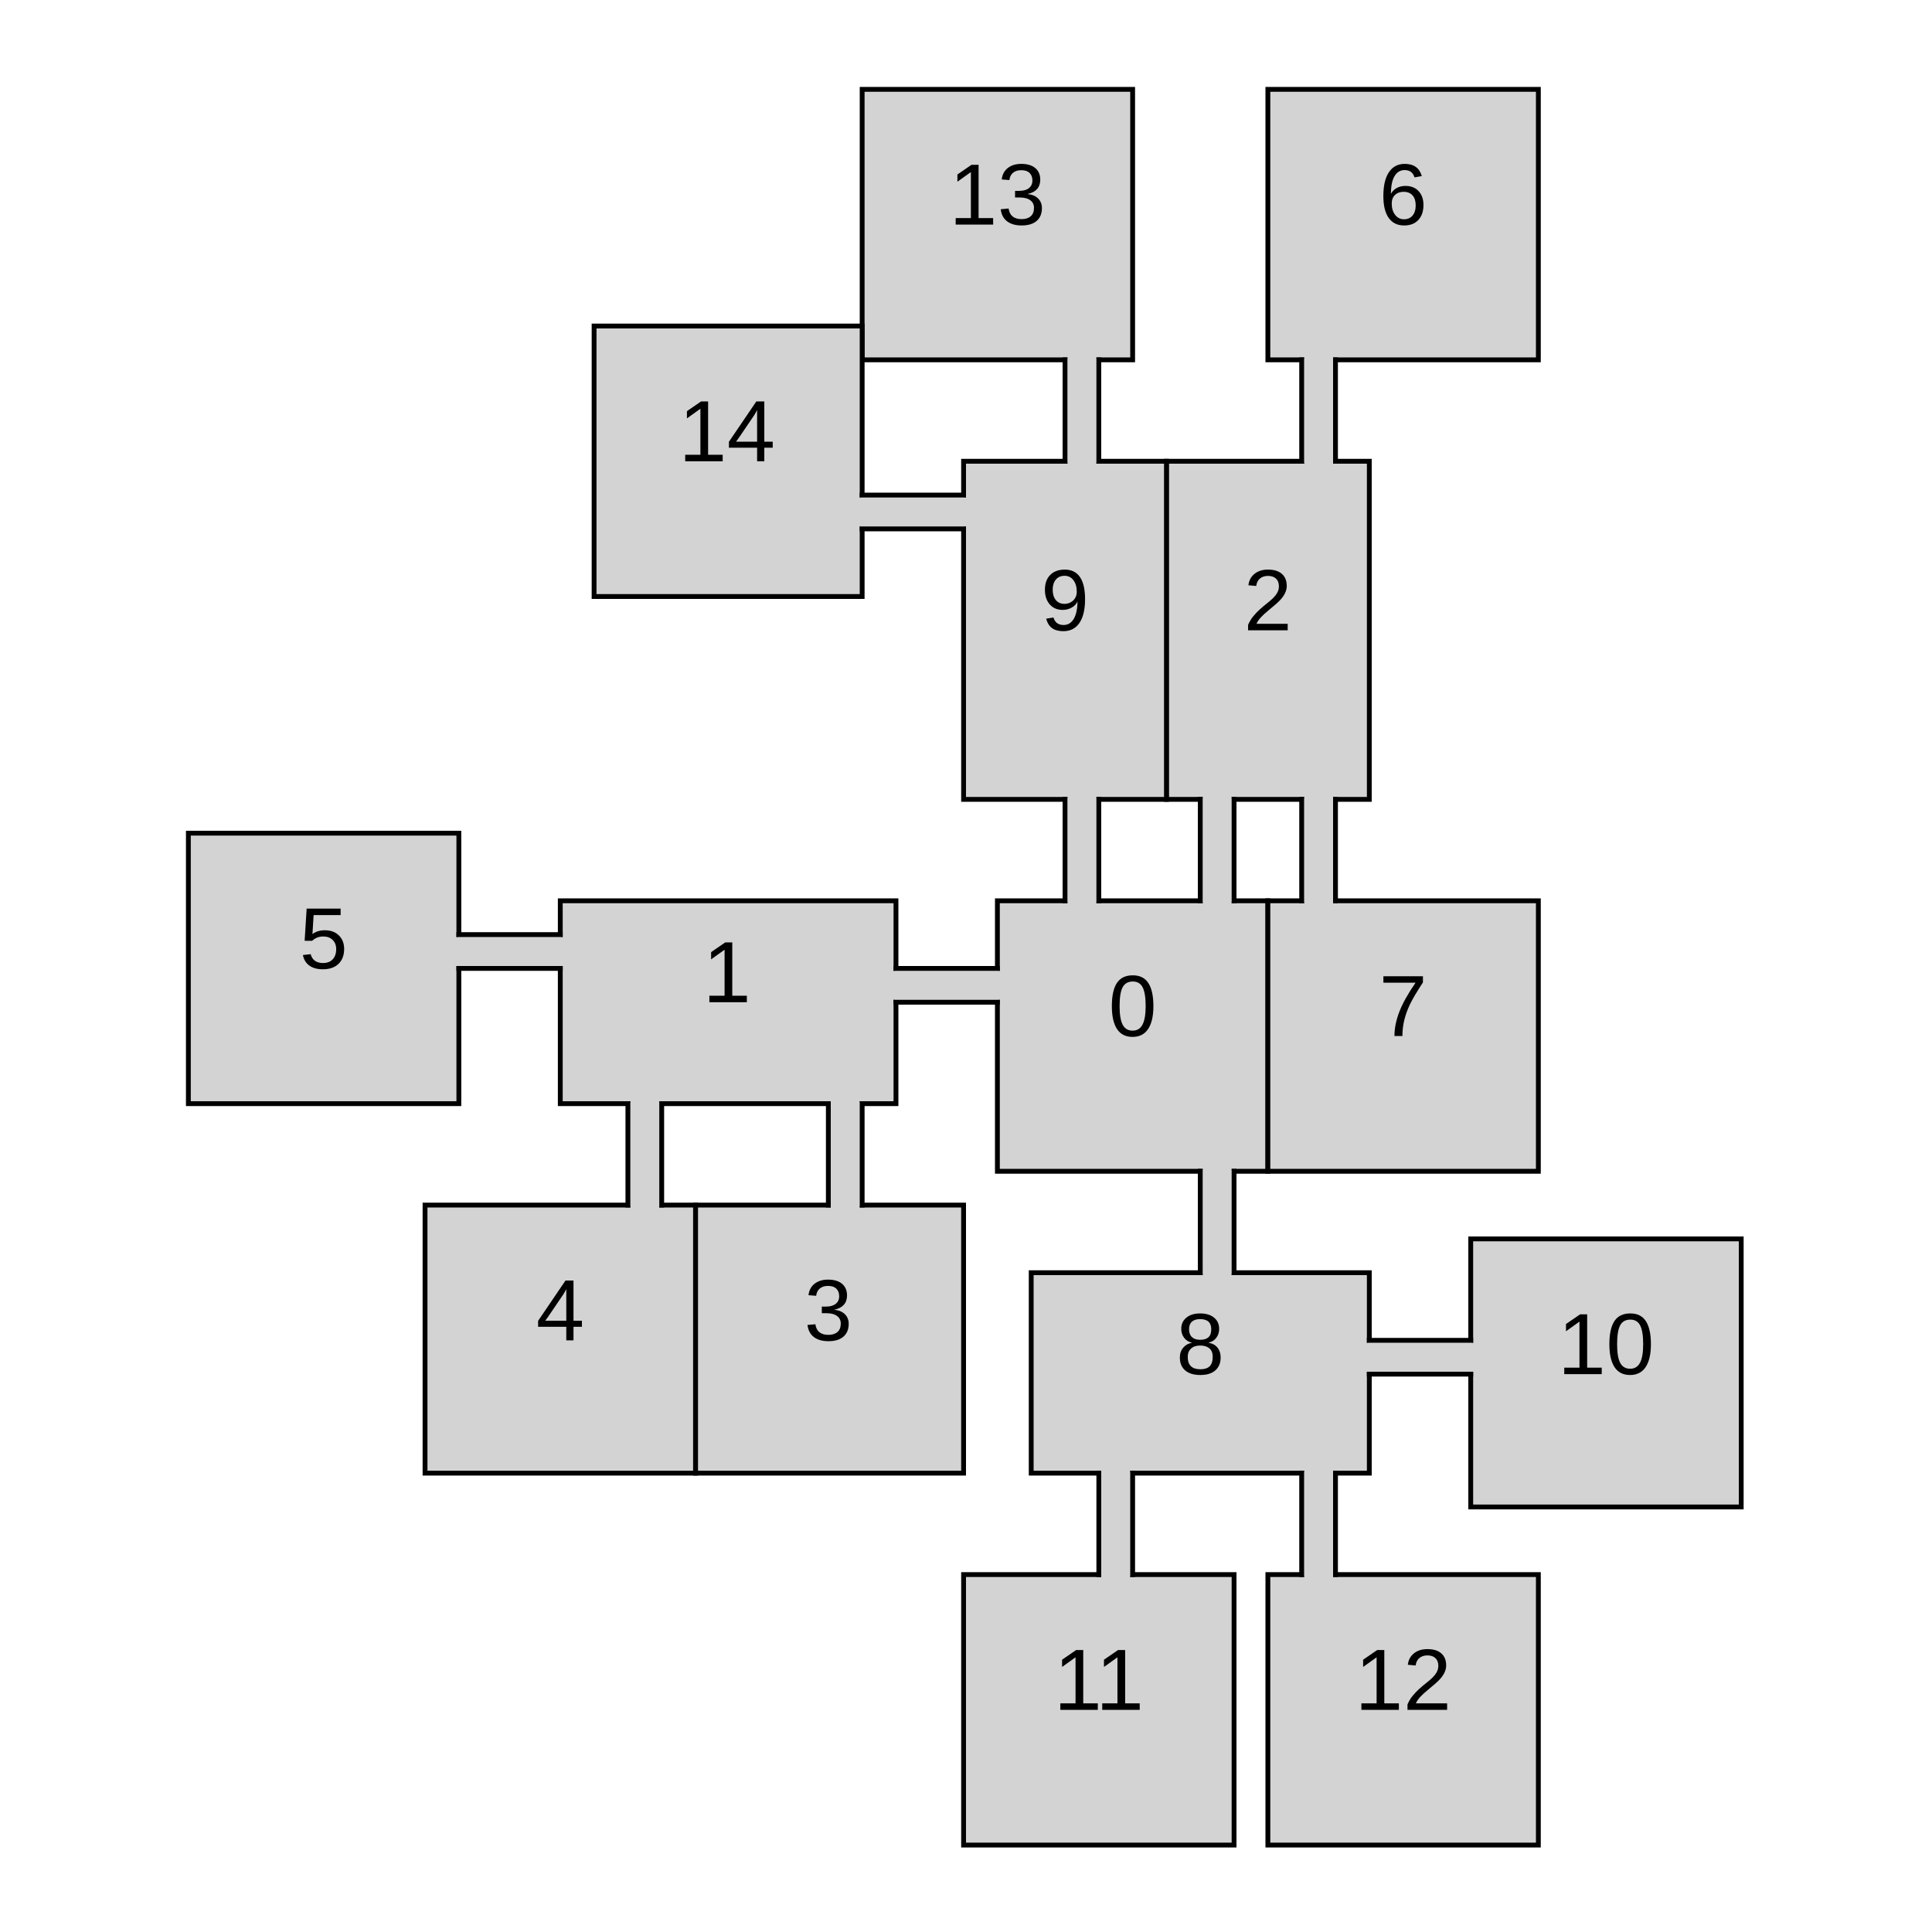
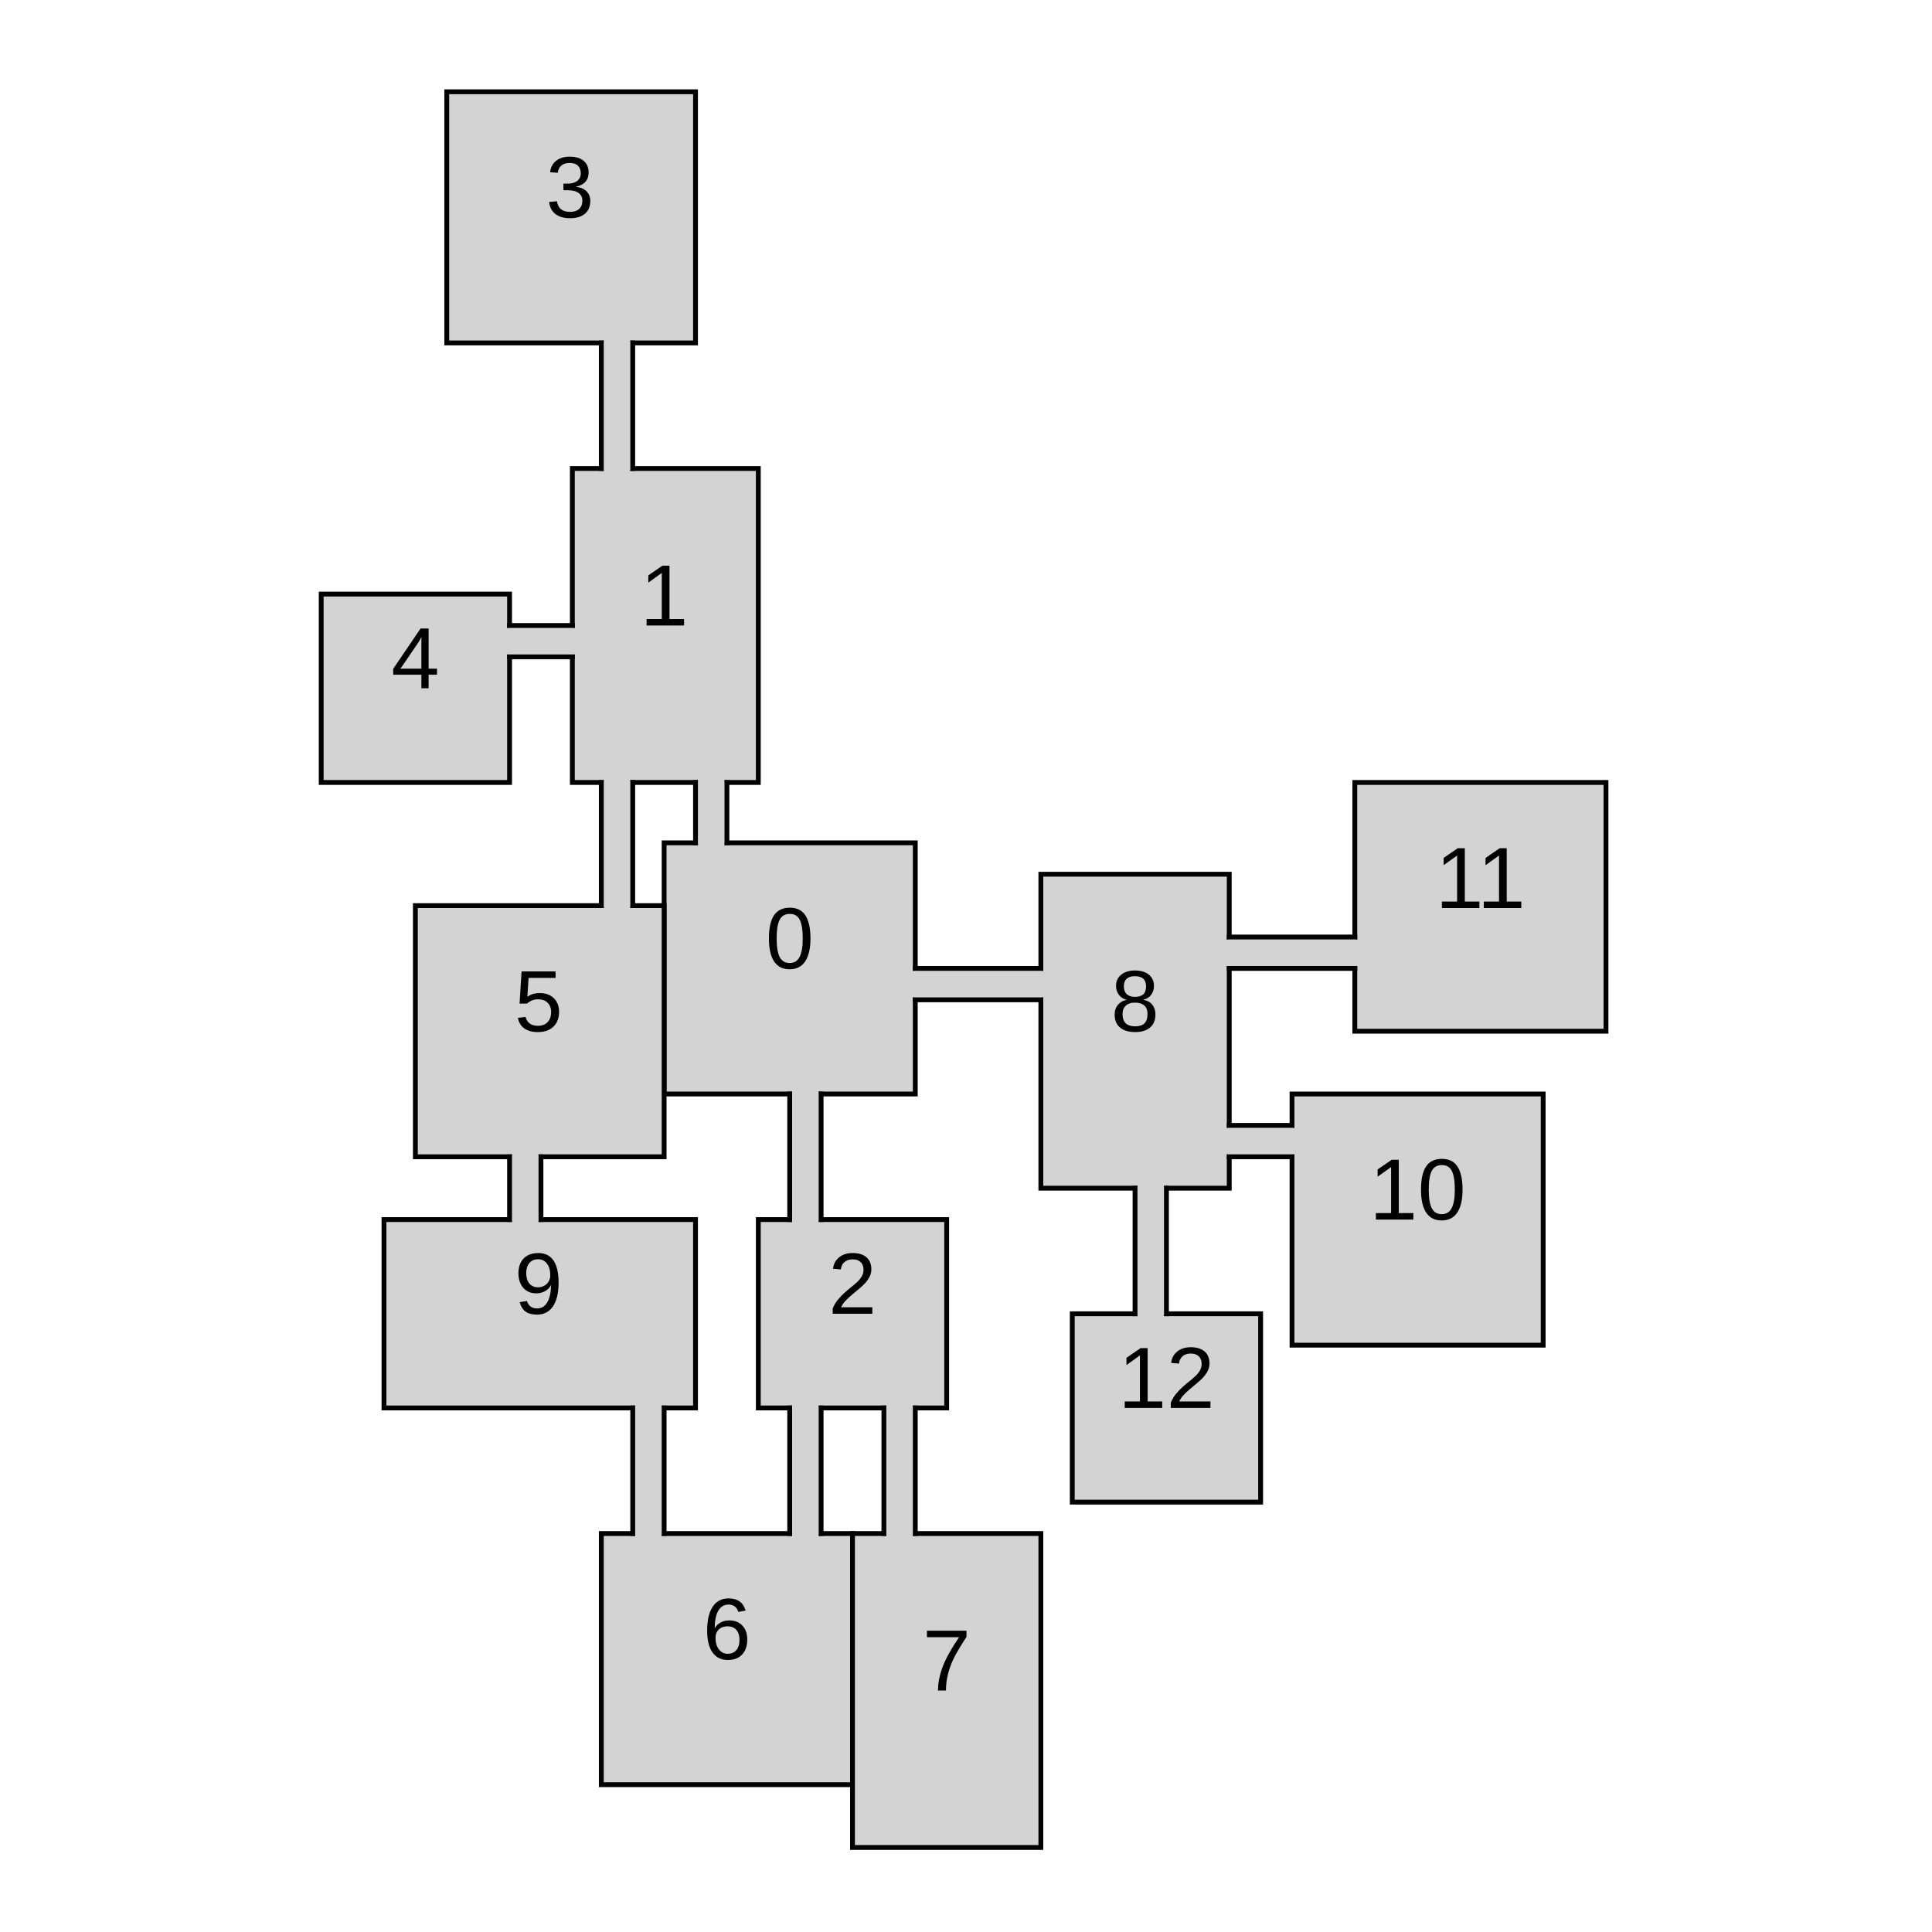
<svg xmlns="http://www.w3.org/2000/svg" viewBox="0 0 800 800">
-   <polygon points="413,373 525,373 525,485 413,485 " style="fill:rgb(211,211,211);stroke:rgb(211,211,211)" />
-   <path d="M 497 485 L 413 485 L 413 415 M 413 401 L 413 373 L 441 373 M 455 373 L 497 373 M 511 373 L 525 373 L 525 485 L 511 485 M 497 485 " fill="none" stroke="black" stroke-linecap="square" stroke-width="2" />
-   <text x="469" y="429" alignment-baseline="middle" text-anchor="middle" style="font-family: arial;" font-size="36">0</text>
-   <polygon points="232,373 371,373 371,457 232,457 " style="fill:rgb(211,211,211);stroke:rgb(211,211,211)" />
-   <path d="M 260 457 L 232 457 L 232 401 M 232 387 L 232 373 L 371 373 L 371 401 M 371 415 L 371 457 L 357 457 M 343 457 L 274 457 M 260 457 " fill="none" stroke="black" stroke-linecap="square" stroke-width="2" />
-   <text x="301" y="415" alignment-baseline="middle" text-anchor="middle" style="font-family: arial;" font-size="36">1</text>
-   <polygon points="483,331 483,191 567,191 567,331 " style="fill:rgb(211,211,211);stroke:rgb(211,211,211)" />
-   <path d="M 567 191 L 567 331 L 553 331 M 539 331 L 511 331 M 497 331 L 483 331 L 483 191 L 539 191 M 553 191 L 567 191 " fill="none" stroke="black" stroke-linecap="square" stroke-width="2" />
-   <text x="525" y="261" alignment-baseline="middle" text-anchor="middle" style="font-family: arial;" font-size="36">2</text>
-   <polygon points="288,499 399,499 399,610 288,610 " style="fill:rgb(211,211,211);stroke:rgb(211,211,211)" />
-   <path d="M 399 610 L 288 610 L 288 499 L 343 499 M 357 499 L 399 499 L 399 610 " fill="none" stroke="black" stroke-linecap="square" stroke-width="2" />
-   <text x="343" y="555" alignment-baseline="middle" text-anchor="middle" style="font-family: arial;" font-size="36">3</text>
-   <polygon points="176,499 288,499 288,610 176,610 " style="fill:rgb(211,211,211);stroke:rgb(211,211,211)" />
-   <path d="M 288 610 L 176 610 L 176 499 L 260 499 M 274 499 L 288 499 L 288 610 " fill="none" stroke="black" stroke-linecap="square" stroke-width="2" />
-   <text x="232" y="555" alignment-baseline="middle" text-anchor="middle" style="font-family: arial;" font-size="36">4</text>
-   <polygon points="78,345 190,345 190,457 78,457 " style="fill:rgb(211,211,211);stroke:rgb(211,211,211)" />
-   <path d="M 190 457 L 78 457 L 78 345 L 190 345 L 190 387 M 190 401 L 190 457 " fill="none" stroke="black" stroke-linecap="square" stroke-width="2" />
-   <text x="134" y="401" alignment-baseline="middle" text-anchor="middle" style="font-family: arial;" font-size="36">5</text>
-   <polygon points="525,149 525,37 637,37 637,149 " style="fill:rgb(211,211,211);stroke:rgb(211,211,211)" />
-   <path d="M 637 37 L 637 149 L 553 149 M 539 149 L 525 149 L 525 37 L 637 37 " fill="none" stroke="black" stroke-linecap="square" stroke-width="2" />
-   <text x="581" y="93" alignment-baseline="middle" text-anchor="middle" style="font-family: arial;" font-size="36">6</text>
-   <polygon points="525,485 525,373 637,373 637,485 " style="fill:rgb(211,211,211);stroke:rgb(211,211,211)" />
-   <path d="M 637 373 L 637 485 L 525 485 L 525 373 L 539 373 M 553 373 L 637 373 " fill="none" stroke="black" stroke-linecap="square" stroke-width="2" />
-   <text x="581" y="429" alignment-baseline="middle" text-anchor="middle" style="font-family: arial;" font-size="36">7</text>
-   <polygon points="427,527 567,527 567,610 427,610 " style="fill:rgb(211,211,211);stroke:rgb(211,211,211)" />
-   <path d="M 455 610 L 427 610 L 427 527 L 497 527 M 511 527 L 567 527 L 567 555 M 567 569 L 567 610 L 553 610 M 539 610 L 469 610 M 455 610 " fill="none" stroke="black" stroke-linecap="square" stroke-width="2" />
-   <text x="497" y="569" alignment-baseline="middle" text-anchor="middle" style="font-family: arial;" font-size="36">8</text>
-   <polygon points="399,331 399,191 483,191 483,331 " style="fill:rgb(211,211,211);stroke:rgb(211,211,211)" />
-   <path d="M 483 191 L 483 331 L 455 331 M 441 331 L 399 331 L 399 219 M 399 205 L 399 191 L 441 191 M 455 191 L 483 191 " fill="none" stroke="black" stroke-linecap="square" stroke-width="2" />
-   <text x="441" y="261" alignment-baseline="middle" text-anchor="middle" style="font-family: arial;" font-size="36">9</text>
-   <polygon points="609,513 721,513 721,624 609,624 " style="fill:rgb(211,211,211);stroke:rgb(211,211,211)" />
-   <path d="M 721 624 L 609 624 L 609 569 M 609 555 L 609 513 L 721 513 L 721 624 " fill="none" stroke="black" stroke-linecap="square" stroke-width="2" />
-   <text x="665" y="569" alignment-baseline="middle" text-anchor="middle" style="font-family: arial;" font-size="36">10</text>
-   <polygon points="399,764 399,652 511,652 511,764 " style="fill:rgb(211,211,211);stroke:rgb(211,211,211)" />
-   <path d="M 511 652 L 511 764 L 399 764 L 399 652 L 455 652 M 469 652 L 511 652 " fill="none" stroke="black" stroke-linecap="square" stroke-width="2" />
-   <text x="455" y="708" alignment-baseline="middle" text-anchor="middle" style="font-family: arial;" font-size="36">11</text>
-   <polygon points="525,652 637,652 637,764 525,764 " style="fill:rgb(211,211,211);stroke:rgb(211,211,211)" />
-   <path d="M 637 764 L 525 764 L 525 652 L 539 652 M 553 652 L 637 652 L 637 764 " fill="none" stroke="black" stroke-linecap="square" stroke-width="2" />
-   <text x="581" y="708" alignment-baseline="middle" text-anchor="middle" style="font-family: arial;" font-size="36">12</text>
-   <polygon points="357,37 469,37 469,149 357,149 " style="fill:rgb(211,211,211);stroke:rgb(211,211,211)" />
-   <path d="M 441 149 L 357 149 L 357 37 L 469 37 L 469 149 L 455 149 M 441 149 " fill="none" stroke="black" stroke-linecap="square" stroke-width="2" />
-   <text x="413" y="93" alignment-baseline="middle" text-anchor="middle" style="font-family: arial;" font-size="36">13</text>
-   <polygon points="246,135 357,135 357,247 246,247 " style="fill:rgb(211,211,211);stroke:rgb(211,211,211)" />
-   <path d="M 357 247 L 246 247 L 246 135 L 357 135 L 357 205 M 357 219 L 357 247 " fill="none" stroke="black" stroke-linecap="square" stroke-width="2" />
-   <text x="301" y="191" alignment-baseline="middle" text-anchor="middle" style="font-family: arial;" font-size="36">14</text>
-   <polygon points="371,415 371,401 413,401 413,415 " style="fill:rgb(211,211,211);stroke:rgb(211,211,211)" />
-   <path d="M 413 415 L 413 415 L 371 415 L 371 415 M 371 401 L 413 401 L 413 401 M 413 415 " fill="none" stroke="black" stroke-linecap="square" stroke-width="2" />
-   <polygon points="497,331 511,331 511,373 497,373 " style="fill:rgb(211,211,211);stroke:rgb(211,211,211)" />
-   <path d="M 497 373 L 497 373 L 497 331 L 497 331 M 511 331 L 511 373 L 511 373 M 497 373 " fill="none" stroke="black" stroke-linecap="square" stroke-width="2" />
-   <polygon points="497,485 511,485 511,527 497,527 " style="fill:rgb(211,211,211);stroke:rgb(211,211,211)" />
-   <path d="M 497 527 L 497 527 L 497 485 L 497 485 M 511 485 L 511 527 L 511 527 M 497 527 " fill="none" stroke="black" stroke-linecap="square" stroke-width="2" />
-   <polygon points="441,331 455,331 455,373 441,373 " style="fill:rgb(211,211,211);stroke:rgb(211,211,211)" />
-   <path d="M 441 373 L 441 373 L 441 331 L 441 331 M 455 331 L 455 373 L 455 373 M 441 373 " fill="none" stroke="black" stroke-linecap="square" stroke-width="2" />
-   <polygon points="343,457 357,457 357,499 343,499 " style="fill:rgb(211,211,211);stroke:rgb(211,211,211)" />
-   <path d="M 343 499 L 343 499 L 343 457 L 343 457 M 357 457 L 357 499 L 357 499 M 343 499 " fill="none" stroke="black" stroke-linecap="square" stroke-width="2" />
-   <polygon points="260,457 274,457 274,499 260,499 " style="fill:rgb(211,211,211);stroke:rgb(211,211,211)" />
-   <path d="M 260 499 L 260 499 L 260 457 L 260 457 M 274 457 L 274 499 L 274 499 M 260 499 " fill="none" stroke="black" stroke-linecap="square" stroke-width="2" />
-   <polygon points="190,401 190,387 232,387 232,401 " style="fill:rgb(211,211,211);stroke:rgb(211,211,211)" />
-   <path d="M 232 401 L 232 401 L 190 401 L 190 401 M 190 387 L 232 387 L 232 387 M 232 401 " fill="none" stroke="black" stroke-linecap="square" stroke-width="2" />
-   <polygon points="539,149 553,149 553,191 539,191 " style="fill:rgb(211,211,211);stroke:rgb(211,211,211)" />
-   <path d="M 539 191 L 539 191 L 539 149 L 539 149 M 553 149 L 553 191 L 553 191 M 539 191 " fill="none" stroke="black" stroke-linecap="square" stroke-width="2" />
-   <polygon points="539,331 553,331 553,373 539,373 " style="fill:rgb(211,211,211);stroke:rgb(211,211,211)" />
-   <path d="M 539 373 L 539 373 L 539 331 L 539 331 M 553 331 L 553 373 L 553 373 M 539 373 " fill="none" stroke="black" stroke-linecap="square" stroke-width="2" />
-   <polygon points="567,569 567,555 609,555 609,569 " style="fill:rgb(211,211,211);stroke:rgb(211,211,211)" />
-   <path d="M 609 569 L 609 569 L 567 569 L 567 569 M 567 555 L 609 555 L 609 555 M 609 569 " fill="none" stroke="black" stroke-linecap="square" stroke-width="2" />
-   <polygon points="455,610 469,610 469,652 455,652 " style="fill:rgb(211,211,211);stroke:rgb(211,211,211)" />
-   <path d="M 455 652 L 455 652 L 455 610 L 455 610 M 469 610 L 469 652 L 469 652 M 455 652 " fill="none" stroke="black" stroke-linecap="square" stroke-width="2" />
-   <polygon points="539,610 553,610 553,652 539,652 " style="fill:rgb(211,211,211);stroke:rgb(211,211,211)" />
-   <path d="M 539 652 L 539 652 L 539 610 L 539 610 M 553 610 L 553 652 L 553 652 M 539 652 " fill="none" stroke="black" stroke-linecap="square" stroke-width="2" />
-   <polygon points="441,149 455,149 455,191 441,191 " style="fill:rgb(211,211,211);stroke:rgb(211,211,211)" />
-   <path d="M 441 191 L 441 191 L 441 149 L 441 149 M 455 149 L 455 191 L 455 191 M 441 191 " fill="none" stroke="black" stroke-linecap="square" stroke-width="2" />
-   <polygon points="357,219 357,205 399,205 399,219 " style="fill:rgb(211,211,211);stroke:rgb(211,211,211)" />
-   <path d="M 399 219 L 399 219 L 357 219 L 357 219 M 357 205 L 399 205 L 399 205 M 399 219 " fill="none" stroke="black" stroke-linecap="square" stroke-width="2" />
+   <polygon points="275,453 275,349 379,349 379,453 " style="fill:rgb(211,211,211);stroke:rgb(211,211,211)" />
+   <path d="M 379 414 L 379 453 L 340 453 M 327 453 L 275 453 L 275 349 L 288 349 M 301 349 L 379 349 L 379 401 M 379 414 " fill="none" stroke="black" stroke-linecap="square" stroke-width="2" />
+   <text x="327" y="401" alignment-baseline="middle" text-anchor="middle" style="font-family: arial;" font-size="36">0</text>
+   <polygon points="237,324 237,194 314,194 314,324 " style="fill:rgb(211,211,211);stroke:rgb(211,211,211)" />
+   <path d="M 314 194 L 314 324 L 301 324 M 288 324 L 262 324 M 249 324 L 237 324 L 237 272 M 237 259 L 237 194 L 249 194 M 262 194 L 314 194 " fill="none" stroke="black" stroke-linecap="square" stroke-width="2" />
+   <text x="275" y="259" alignment-baseline="middle" text-anchor="middle" style="font-family: arial;" font-size="36">1</text>
+   <polygon points="314,505 392,505 392,583 314,583 " style="fill:rgb(211,211,211);stroke:rgb(211,211,211)" />
+   <path d="M 327 583 L 314 583 L 314 505 L 327 505 M 340 505 L 392 505 L 392 583 L 379 583 M 366 583 L 340 583 M 327 583 " fill="none" stroke="black" stroke-linecap="square" stroke-width="2" />
+   <text x="353" y="544" alignment-baseline="middle" text-anchor="middle" style="font-family: arial;" font-size="36">2</text>
+   <polygon points="185,142 185,38 288,38 288,142 " style="fill:rgb(211,211,211);stroke:rgb(211,211,211)" />
+   <path d="M 288 38 L 288 142 L 262 142 M 249 142 L 185 142 L 185 38 L 288 38 " fill="none" stroke="black" stroke-linecap="square" stroke-width="2" />
+   <text x="236" y="90" alignment-baseline="middle" text-anchor="middle" style="font-family: arial;" font-size="36">3</text>
+   <polygon points="133,246 211,246 211,324 133,324 " style="fill:rgb(211,211,211);stroke:rgb(211,211,211)" />
+   <path d="M 211 324 L 133 324 L 133 246 L 211 246 L 211 259 M 211 272 L 211 324 " fill="none" stroke="black" stroke-linecap="square" stroke-width="2" />
+   <text x="172" y="285" alignment-baseline="middle" text-anchor="middle" style="font-family: arial;" font-size="36">4</text>
+   <polygon points="172,375 275,375 275,479 172,479 " style="fill:rgb(211,211,211);stroke:rgb(211,211,211)" />
+   <path d="M 211 479 L 172 479 L 172 375 L 249 375 M 262 375 L 275 375 L 275 479 L 224 479 M 211 479 " fill="none" stroke="black" stroke-linecap="square" stroke-width="2" />
+   <text x="223" y="427" alignment-baseline="middle" text-anchor="middle" style="font-family: arial;" font-size="36">5</text>
+   <polygon points="249,635 353,635 353,739 249,739 " style="fill:rgb(211,211,211);stroke:rgb(211,211,211)" />
+   <path d="M 353 739 L 249 739 L 249 635 L 262 635 M 275 635 L 327 635 M 340 635 L 353 635 L 353 739 " fill="none" stroke="black" stroke-linecap="square" stroke-width="2" />
+   <text x="301" y="687" alignment-baseline="middle" text-anchor="middle" style="font-family: arial;" font-size="36">6</text>
+   <polygon points="353,765 353,635 431,635 431,765 " style="fill:rgb(211,211,211);stroke:rgb(211,211,211)" />
+   <path d="M 431 635 L 431 765 L 353 765 L 353 635 L 366 635 M 379 635 L 431 635 " fill="none" stroke="black" stroke-linecap="square" stroke-width="2" />
+   <text x="392" y="700" alignment-baseline="middle" text-anchor="middle" style="font-family: arial;" font-size="36">7</text>
+   <polygon points="431,492 431,362 509,362 509,492 " style="fill:rgb(211,211,211);stroke:rgb(211,211,211)" />
+   <path d="M 509 479 L 509 492 L 483 492 M 470 492 L 431 492 L 431 414 M 431 401 L 431 362 L 509 362 L 509 388 M 509 401 L 509 466 M 509 479 " fill="none" stroke="black" stroke-linecap="square" stroke-width="2" />
+   <text x="470" y="427" alignment-baseline="middle" text-anchor="middle" style="font-family: arial;" font-size="36">8</text>
+   <polygon points="159,505 288,505 288,583 159,583 " style="fill:rgb(211,211,211);stroke:rgb(211,211,211)" />
+   <path d="M 262 583 L 159 583 L 159 505 L 211 505 M 224 505 L 288 505 L 288 583 L 275 583 M 262 583 " fill="none" stroke="black" stroke-linecap="square" stroke-width="2" />
+   <text x="223" y="544" alignment-baseline="middle" text-anchor="middle" style="font-family: arial;" font-size="36">9</text>
+   <polygon points="535,557 535,453 639,453 639,557 " style="fill:rgb(211,211,211);stroke:rgb(211,211,211)" />
+   <path d="M 639 453 L 639 557 L 535 557 L 535 479 M 535 466 L 535 453 L 639 453 " fill="none" stroke="black" stroke-linecap="square" stroke-width="2" />
+   <text x="587" y="505" alignment-baseline="middle" text-anchor="middle" style="font-family: arial;" font-size="36">10</text>
+   <polygon points="561,427 561,324 665,324 665,427 " style="fill:rgb(211,211,211);stroke:rgb(211,211,211)" />
+   <path d="M 665 324 L 665 427 L 561 427 L 561 401 M 561 388 L 561 324 L 665 324 " fill="none" stroke="black" stroke-linecap="square" stroke-width="2" />
+   <text x="613" y="376" alignment-baseline="middle" text-anchor="middle" style="font-family: arial;" font-size="36">11</text>
+   <polygon points="444,622 444,544 522,544 522,622 " style="fill:rgb(211,211,211);stroke:rgb(211,211,211)" />
+   <path d="M 522 544 L 522 622 L 444 622 L 444 544 L 470 544 M 483 544 L 522 544 " fill="none" stroke="black" stroke-linecap="square" stroke-width="2" />
+   <text x="483" y="583" alignment-baseline="middle" text-anchor="middle" style="font-family: arial;" font-size="36">12</text>
+   <polygon points="288,324 301,324 301,349 288,349 " style="fill:rgb(211,211,211);stroke:rgb(211,211,211)" />
+   <path d="M 288 349 L 288 349 L 288 324 L 288 324 M 301 324 L 301 349 L 301 349 M 288 349 " fill="none" stroke="black" stroke-linecap="square" stroke-width="2" />
+   <polygon points="327,453 340,453 340,505 327,505 " style="fill:rgb(211,211,211);stroke:rgb(211,211,211)" />
+   <path d="M 327 505 L 327 505 L 327 453 L 327 453 M 340 453 L 340 505 L 340 505 M 327 505 " fill="none" stroke="black" stroke-linecap="square" stroke-width="2" />
+   <polygon points="379,414 379,401 431,401 431,414 " style="fill:rgb(211,211,211);stroke:rgb(211,211,211)" />
+   <path d="M 431 414 L 431 414 L 379 414 L 379 414 M 379 401 L 431 401 L 431 401 M 431 414 " fill="none" stroke="black" stroke-linecap="square" stroke-width="2" />
+   <polygon points="249,142 262,142 262,194 249,194 " style="fill:rgb(211,211,211);stroke:rgb(211,211,211)" />
+   <path d="M 249 194 L 249 194 L 249 142 L 249 142 M 262 142 L 262 194 L 262 194 M 249 194 " fill="none" stroke="black" stroke-linecap="square" stroke-width="2" />
+   <polygon points="211,272 211,259 237,259 237,272 " style="fill:rgb(211,211,211);stroke:rgb(211,211,211)" />
+   <path d="M 237 272 L 237 272 L 211 272 L 211 272 M 211 259 L 237 259 L 237 259 M 237 272 " fill="none" stroke="black" stroke-linecap="square" stroke-width="2" />
+   <polygon points="249,324 262,324 262,375 249,375 " style="fill:rgb(211,211,211);stroke:rgb(211,211,211)" />
+   <path d="M 249 375 L 249 375 L 249 324 L 249 324 M 262 324 L 262 375 L 262 375 M 249 375 " fill="none" stroke="black" stroke-linecap="square" stroke-width="2" />
+   <polygon points="327,583 340,583 340,635 327,635 " style="fill:rgb(211,211,211);stroke:rgb(211,211,211)" />
+   <path d="M 327 635 L 327 635 L 327 583 L 327 583 M 340 583 L 340 635 L 340 635 M 327 635 " fill="none" stroke="black" stroke-linecap="square" stroke-width="2" />
+   <polygon points="366,583 379,583 379,635 366,635 " style="fill:rgb(211,211,211);stroke:rgb(211,211,211)" />
+   <path d="M 366 635 L 366 635 L 366 583 L 366 583 M 379 583 L 379 635 L 379 635 M 366 635 " fill="none" stroke="black" stroke-linecap="square" stroke-width="2" />
+   <polygon points="211,479 224,479 224,505 211,505 " style="fill:rgb(211,211,211);stroke:rgb(211,211,211)" />
+   <path d="M 211 505 L 211 505 L 211 479 L 211 479 M 224 479 L 224 505 L 224 505 M 211 505 " fill="none" stroke="black" stroke-linecap="square" stroke-width="2" />
+   <polygon points="262,583 275,583 275,635 262,635 " style="fill:rgb(211,211,211);stroke:rgb(211,211,211)" />
+   <path d="M 262 635 L 262 635 L 262 583 L 262 583 M 275 583 L 275 635 L 275 635 M 262 635 " fill="none" stroke="black" stroke-linecap="square" stroke-width="2" />
+   <polygon points="509,479 509,466 535,466 535,479 " style="fill:rgb(211,211,211);stroke:rgb(211,211,211)" />
+   <path d="M 535 479 L 535 479 L 509 479 L 509 479 M 509 466 L 535 466 L 535 466 M 535 479 " fill="none" stroke="black" stroke-linecap="square" stroke-width="2" />
+   <polygon points="509,401 509,388 561,388 561,401 " style="fill:rgb(211,211,211);stroke:rgb(211,211,211)" />
+   <path d="M 561 401 L 561 401 L 509 401 L 509 401 M 509 388 L 561 388 L 561 388 M 561 401 " fill="none" stroke="black" stroke-linecap="square" stroke-width="2" />
+   <polygon points="470,492 483,492 483,544 470,544 " style="fill:rgb(211,211,211);stroke:rgb(211,211,211)" />
+   <path d="M 470 544 L 470 544 L 470 492 L 470 492 M 483 492 L 483 544 L 483 544 M 470 544 " fill="none" stroke="black" stroke-linecap="square" stroke-width="2" />
</svg>
